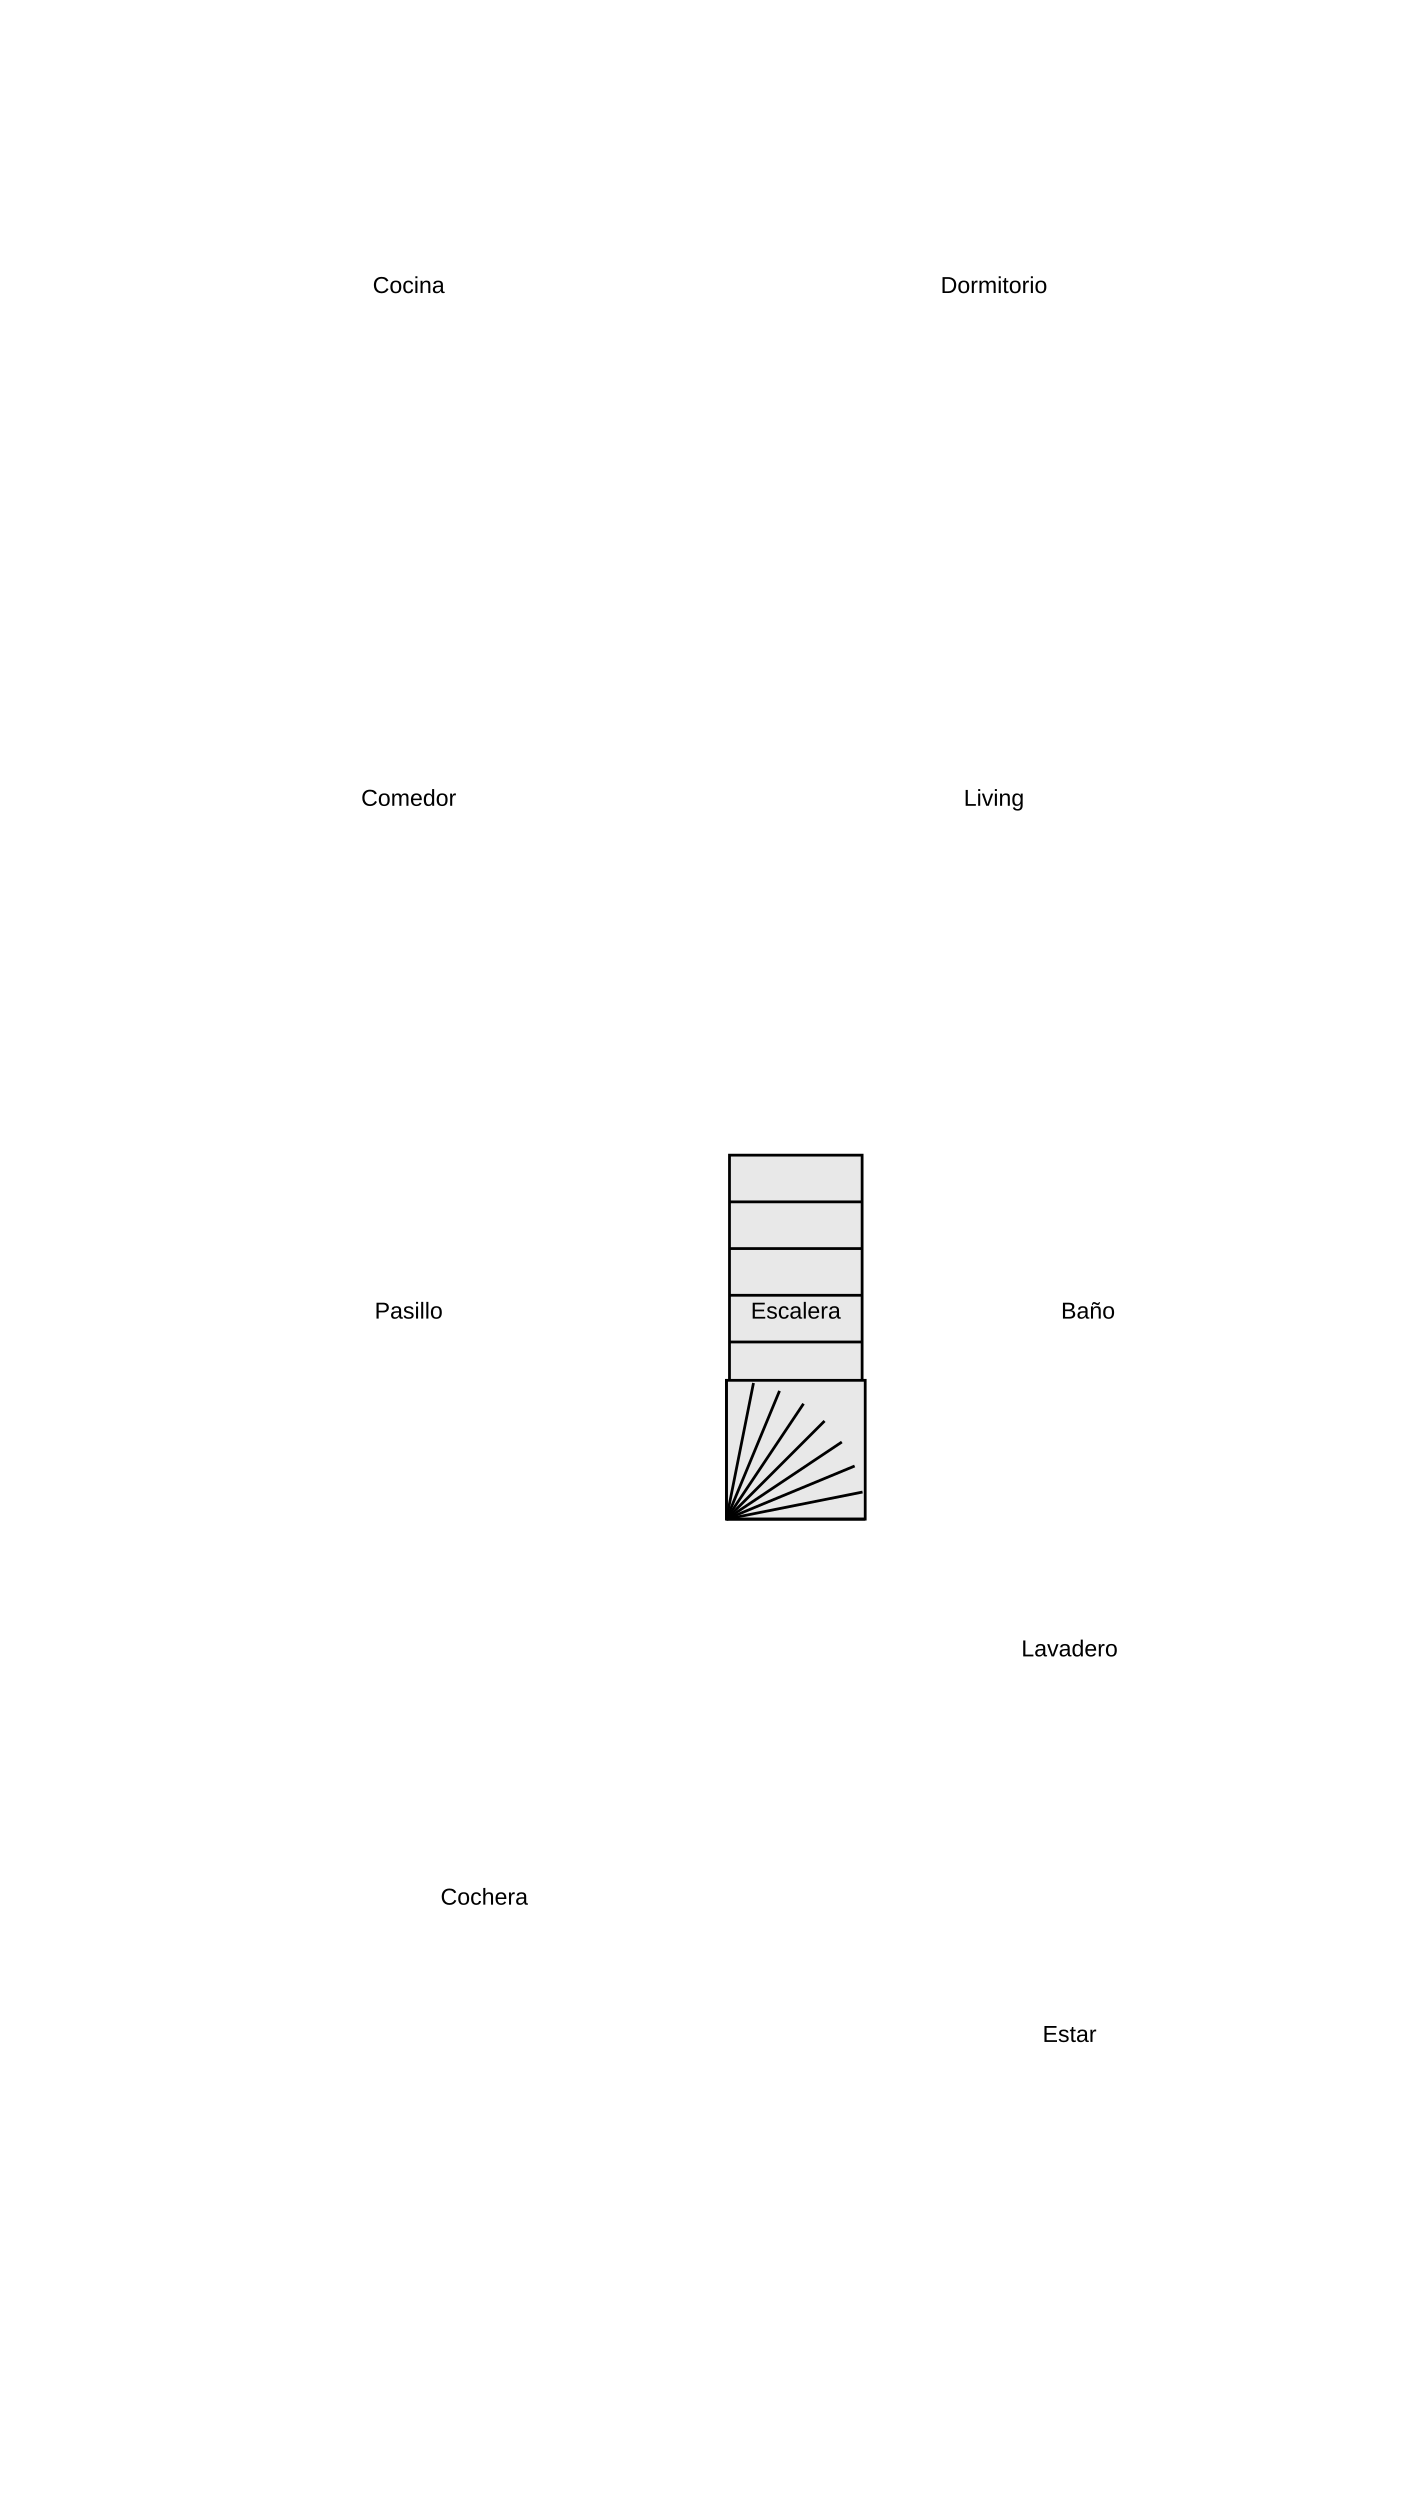
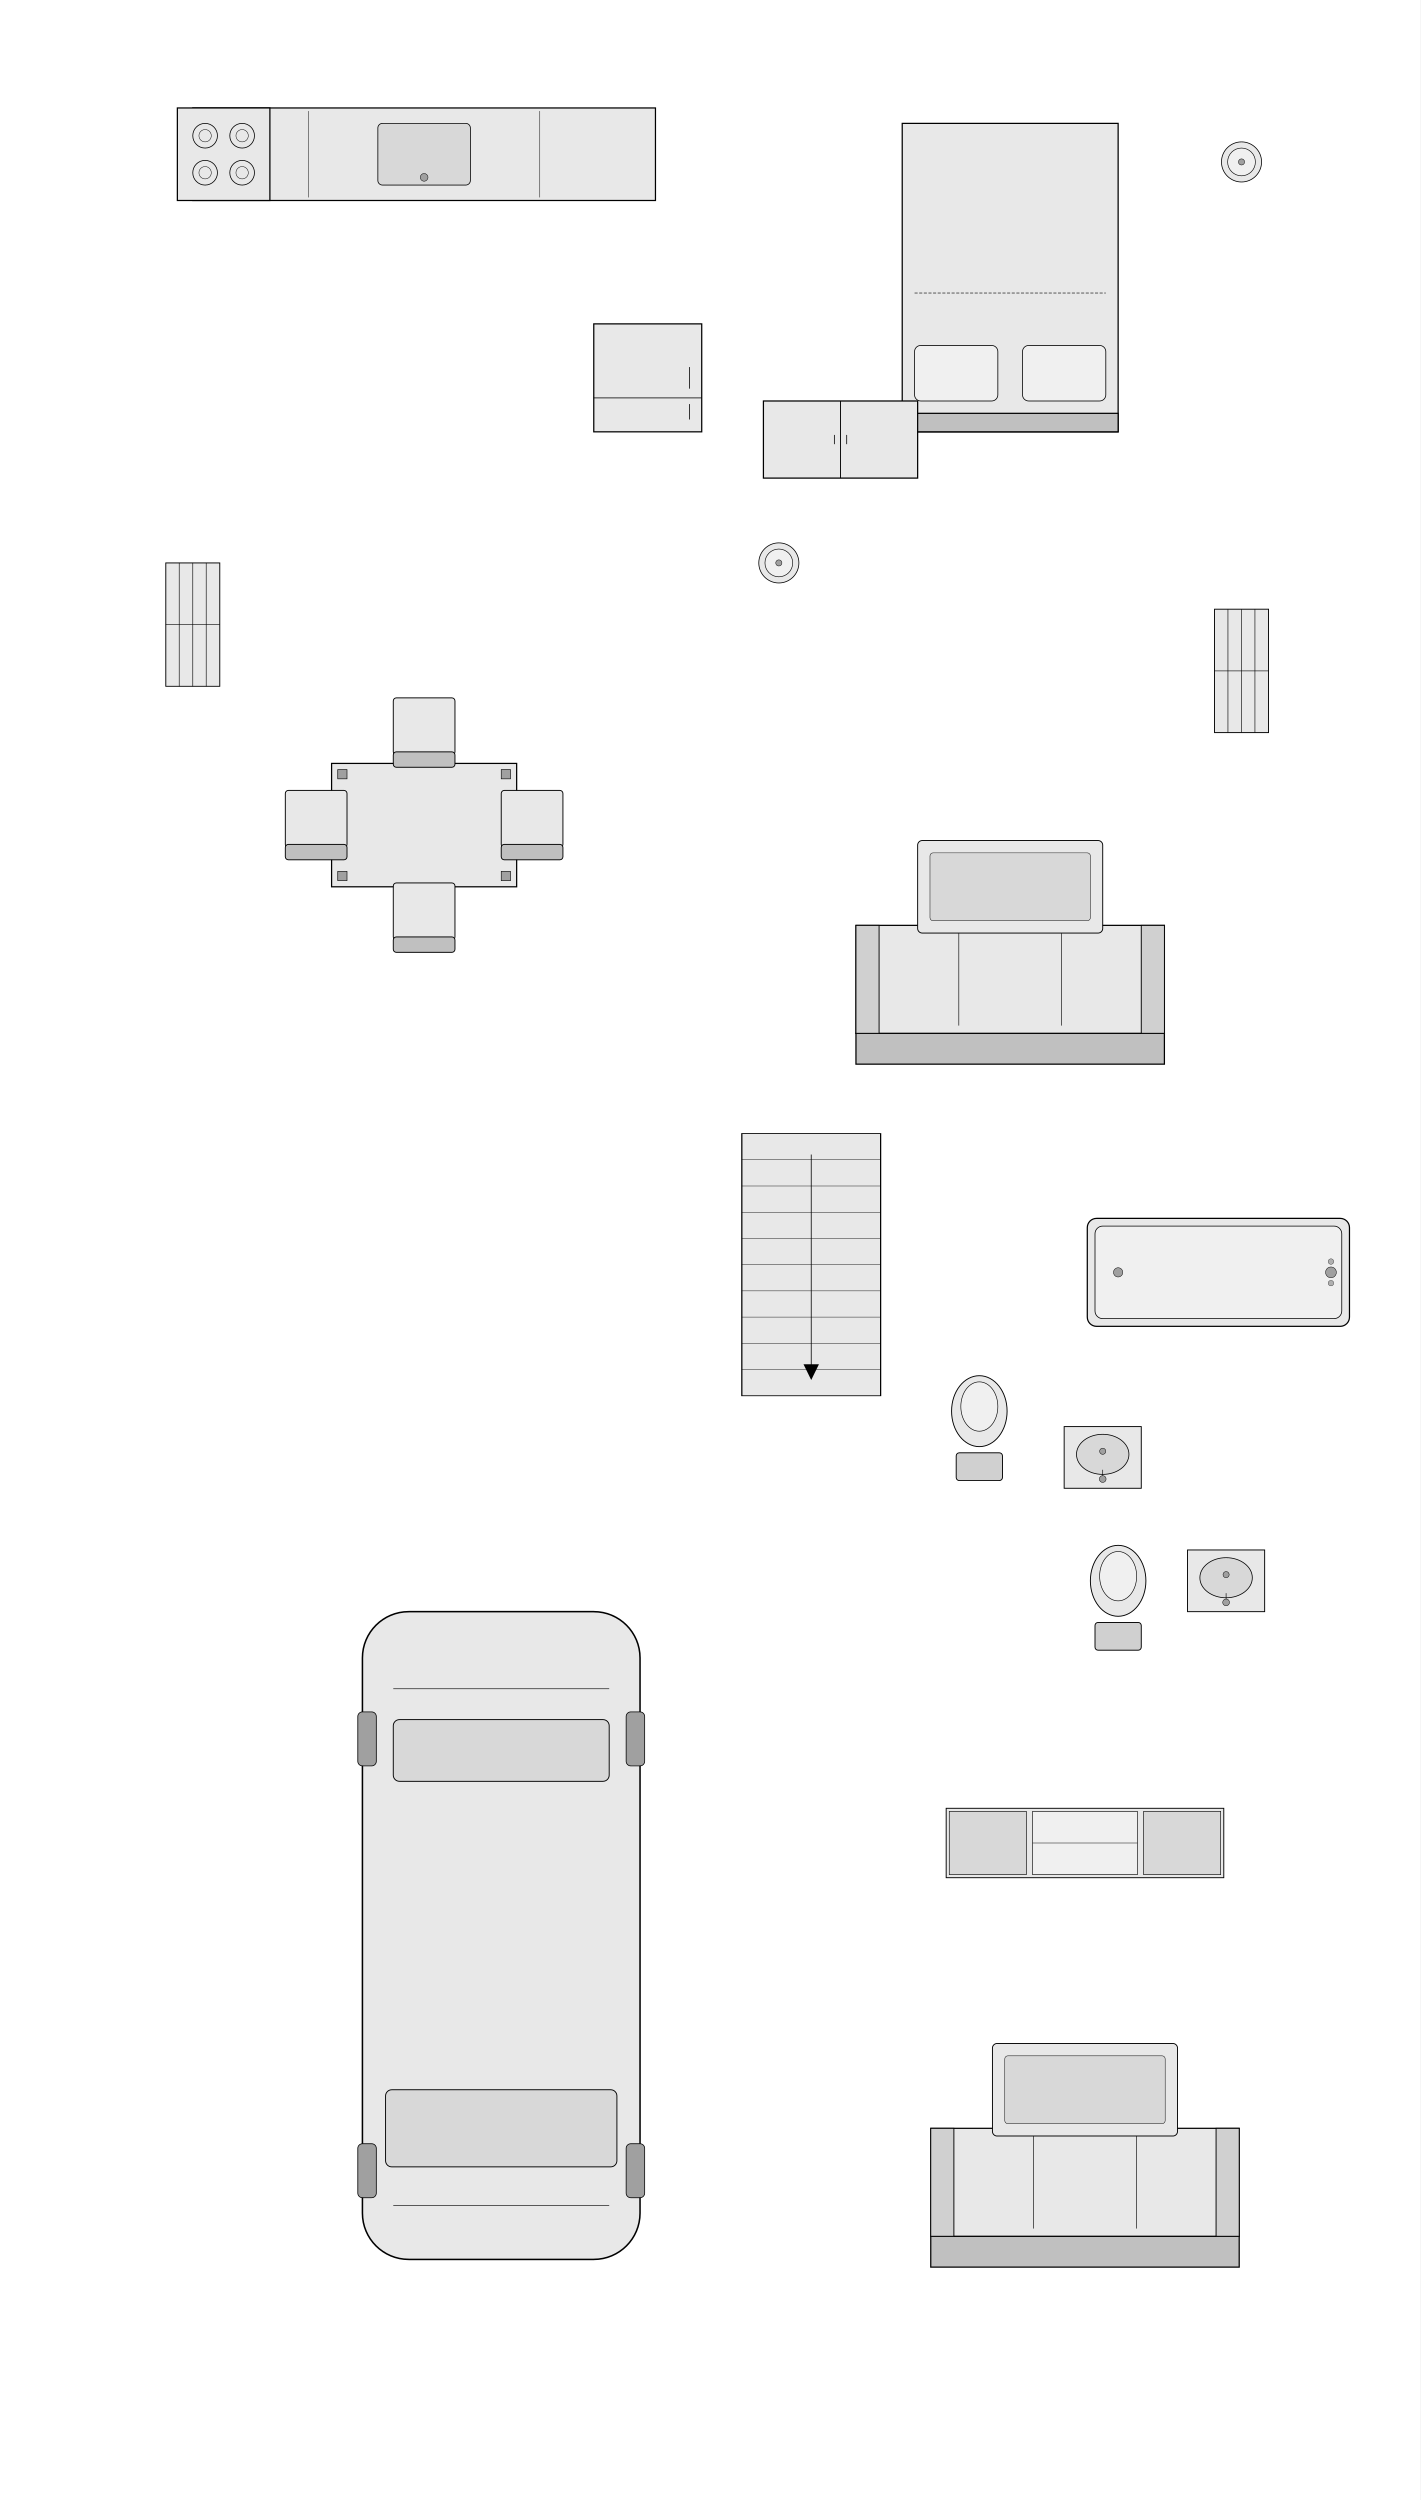
- <svg xmlns="http://www.w3.org/2000/svg" viewBox="-750 -1360 9110 16210" width="9110" height="16210">
-   <rect x="-750" y="-1360" width="9110" height="16210" fill="white" />
+ <svg xmlns="http://www.w3.org/2000/svg" viewBox="-850 -1360 9210 16210" width="9210" height="16210">
+   <rect x="-850" y="-1360" width="9210" height="16210" fill="white" />
  <defs>
    <pattern id="wall-hatch" patternUnits="userSpaceOnUse" width="60" height="60" patternTransform="rotate(45)">
      <line x1="0" y1="0" x2="0" y2="60" stroke="#666" stroke-width="9" />
    </pattern>
  </defs>
  <g transform="scale(1,-1) translate(0,-13490)">
    <g id="Tolosa">
-       <g id="Planta Baja">
-         <polygon points="3980,5240 4840,5240 4840,7360 3980,7360" fill="#e8e8e8" stroke="black" stroke-width="18" stroke-linejoin="miter" />
-         <line x1="3980" y1="5542.857" x2="4840" y2="5542.857" stroke="black" stroke-width="18" />
-         <line x1="3980" y1="5845.714" x2="4840" y2="5845.714" stroke="black" stroke-width="18" />
-         <line x1="3980" y1="6148.571" x2="4840" y2="6148.571" stroke="black" stroke-width="18" />
-         <line x1="3980" y1="6451.429" x2="4840" y2="6451.429" stroke="black" stroke-width="18" />
-         <line x1="3980" y1="6754.286" x2="4840" y2="6754.286" stroke="black" stroke-width="18" />
-         <line x1="3980" y1="7057.143" x2="4840" y2="7057.143" stroke="black" stroke-width="18" />
-         <polygon points="3960,5000 4860,5000 4860,5900 3960,5900" fill="#e8e8e8" stroke="black" stroke-width="18" stroke-linejoin="miter" />
-         <line x1="3960" y1="5000" x2="4860" y2="5000" stroke="black" stroke-width="18" />
-         <line x1="3960" y1="5000" x2="4842.707" y2="5175.581" stroke="black" stroke-width="18" />
-         <line x1="3960" y1="5000" x2="4791.492" y2="5344.415" stroke="black" stroke-width="18" />
-         <line x1="3960" y1="5000" x2="4708.323" y2="5500.013" stroke="black" stroke-width="18" />
-         <line x1="3960" y1="5000" x2="4596.396" y2="5636.396" stroke="black" stroke-width="18" />
-         <line x1="3960" y1="5000" x2="4460.013" y2="5748.323" stroke="black" stroke-width="18" />
-         <line x1="3960" y1="5000" x2="4304.415" y2="5831.492" stroke="black" stroke-width="18" />
-         <line x1="3960" y1="5000" x2="4135.581" y2="5882.707" stroke="black" stroke-width="18" />
-         <line x1="3960" y1="5000" x2="3960" y2="5900" stroke="black" stroke-width="18" />
-         <g transform="translate(2390,2500) scale(1,-1)">
-           <text x="0" y="0" font-family="Arial, sans-serif" font-size="150" text-anchor="middle" fill="black">Cochera</text>
+       <g id="furniture">
+         <g transform="translate(1500,200) scale(1,1)">
+           <rect x="0" y="0" width="1800" height="4200" rx="300" fill="#e8e8e8" stroke="black" stroke-width="10" />
+           <rect x="150" y="600" width="1500" height="500" rx="40" fill="#d8d8d8" stroke="black" stroke-width="6" />
+           <rect x="200" y="3100" width="1400" height="400" rx="40" fill="#d8d8d8" stroke="black" stroke-width="6" />
+           <rect x="-30" y="400" width="120" height="350" rx="30" fill="#a0a0a0" stroke="black" stroke-width="5" />
+           <rect x="1710" y="400" width="120" height="350" rx="30" fill="#a0a0a0" stroke="black" stroke-width="5" />
+           <rect x="-30" y="3200" width="120" height="350" rx="30" fill="#a0a0a0" stroke="black" stroke-width="5" />
+           <rect x="1710" y="3200" width="120" height="350" rx="30" fill="#a0a0a0" stroke="black" stroke-width="5" />
+           <line x1="200" y1="350" x2="1600" y2="350" stroke="black" stroke-width="4" />
+           <line x1="200" y1="3700" x2="1600" y2="3700" stroke="black" stroke-width="4" />
        </g>
-         <g transform="translate(6185,1610) scale(1,-1)">
-           <text x="0" y="0" font-family="Arial, sans-serif" font-size="150" text-anchor="middle" fill="black">Estar</text>
+         <g transform="translate(5185,150) scale(1,1)">
+           <rect x="0" y="0" width="2000" height="200" fill="#c0c0c0" stroke="black" stroke-width="8" />
+           <rect x="0" y="200" width="2000" height="700" fill="#e8e8e8" stroke="black" stroke-width="8" />
+           <rect x="0" y="200" width="150" height="700" fill="#d0d0d0" stroke="black" stroke-width="6" />
+           <rect x="1850" y="200" width="150" height="700" fill="#d0d0d0" stroke="black" stroke-width="6" />
+           <line x1="667" y1="250" x2="667" y2="850" stroke="black" stroke-width="4" />
+           <line x1="1333" y1="250" x2="1333" y2="850" stroke="black" stroke-width="4" />
        </g>
-         <g transform="translate(6185,4110) scale(1,-1)">
-           <text x="0" y="0" font-family="Arial, sans-serif" font-size="150" text-anchor="middle" fill="black">Lavadero</text>
+         <g transform="translate(5585,1000) scale(1,1)">
+           <rect x="0" y="0" width="1200" height="600" rx="30" fill="#e8e8e8" stroke="black" stroke-width="6" />
+           <rect x="80" y="80" width="1040" height="440" rx="20" fill="#d8d8d8" stroke="black" stroke-width="3" />
        </g>
-         <g transform="translate(1900,6300) scale(1,-1)">
-           <text x="0" y="0" font-family="Arial, sans-serif" font-size="150" text-anchor="middle" fill="black">Pasillo</text>
+         <g transform="translate(5285,2675) scale(1,1)">
+           <rect x="0" y="0" width="1800" height="450" fill="#e8e8e8" stroke="black" stroke-width="6" />
+           <rect x="20" y="20" width="500" height="410" fill="#d8d8d8" stroke="black" stroke-width="4" />
+           <rect x="560" y="20" width="680" height="410" fill="#f0f0f0" stroke="black" stroke-width="4" />
+           <line x1="560" y1="225" x2="1240" y2="225" stroke="black" stroke-width="3" />
+           <rect x="1280" y="20" width="500" height="410" fill="#d8d8d8" stroke="black" stroke-width="4" />
        </g>
-         <g transform="translate(4410,6300) scale(1,-1)">
-           <text x="0" y="0" font-family="Arial, sans-serif" font-size="150" text-anchor="middle" fill="black">Escalera</text>
+         <g transform="translate(6200,4150) scale(1,1)">
+           <rect x="50" y="0" width="300" height="180" rx="20" fill="#d0d0d0" stroke="black" stroke-width="6" />
+           <ellipse cx="200" cy="450" rx="180" ry="230" fill="#e8e8e8" stroke="black" stroke-width="6" />
+           <ellipse cx="200" cy="480" rx="120" ry="160" fill="#f0f0f0" stroke="black" stroke-width="4" />
        </g>
-         <g transform="translate(1900,9625) scale(1,-1)">
-           <text x="0" y="0" font-family="Arial, sans-serif" font-size="150" text-anchor="middle" fill="black">Comedor</text>
+         <g transform="translate(6850,4400) scale(1,1)">
+           <rect x="0" y="0" width="500" height="400" fill="#e8e8e8" stroke="black" stroke-width="6" />
+           <ellipse cx="250" cy="220" rx="170" ry="130" fill="#d8d8d8" stroke="black" stroke-width="5" />
+           <circle cx="250" cy="240" r="20" fill="#a0a0a0" stroke="black" stroke-width="3" />
+           <circle cx="250" cy="60" r="22" fill="#a0a0a0" stroke="black" stroke-width="3" />
+           <line x1="250" y1="82" x2="250" y2="120" stroke="black" stroke-width="4" />
        </g>
-         <g transform="translate(5695,9625) scale(1,-1)">
-           <text x="0" y="0" font-family="Arial, sans-serif" font-size="150" text-anchor="middle" fill="black">Living</text>
+         <g transform="translate(3960,5800) scale(1,0.68)">
+           <rect x="0" y="0" width="900" height="2500" fill="#e8e8e8" stroke="black" stroke-width="8" />
+           <line x1="0" y1="250" x2="900" y2="250" stroke="black" stroke-width="4" />
+           <line x1="0" y1="500" x2="900" y2="500" stroke="black" stroke-width="4" />
+           <line x1="0" y1="750" x2="900" y2="750" stroke="black" stroke-width="4" />
+           <line x1="0" y1="1000" x2="900" y2="1000" stroke="black" stroke-width="4" />
+           <line x1="0" y1="1250" x2="900" y2="1250" stroke="black" stroke-width="4" />
+           <line x1="0" y1="1500" x2="900" y2="1500" stroke="black" stroke-width="4" />
+           <line x1="0" y1="1750" x2="900" y2="1750" stroke="black" stroke-width="4" />
+           <line x1="0" y1="2000" x2="900" y2="2000" stroke="black" stroke-width="4" />
+           <line x1="0" y1="2250" x2="900" y2="2250" stroke="black" stroke-width="4" />
+           <line x1="450" y1="2300" x2="450" y2="200" stroke="black" stroke-width="5" />
+           <polygon points="450,150 400,300 500,300" fill="black" />
        </g>
-         <g transform="translate(1900,12950) scale(1,-1)">
-           <text x="0" y="0" font-family="Arial, sans-serif" font-size="150" text-anchor="middle" fill="black">Cocina</text>
+         <g transform="translate(5300,5250) scale(1,1)">
+           <rect x="50" y="0" width="300" height="180" rx="20" fill="#d0d0d0" stroke="black" stroke-width="6" />
+           <ellipse cx="200" cy="450" rx="180" ry="230" fill="#e8e8e8" stroke="black" stroke-width="6" />
+           <ellipse cx="200" cy="480" rx="120" ry="160" fill="#f0f0f0" stroke="black" stroke-width="4" />
        </g>
-         <g transform="translate(5695,12950) scale(1,-1)">
-           <text x="0" y="0" font-family="Arial, sans-serif" font-size="150" text-anchor="middle" fill="black">Dormitorio</text>
+         <g transform="translate(6050,5200) scale(1,1)">
+           <rect x="0" y="0" width="500" height="400" fill="#e8e8e8" stroke="black" stroke-width="6" />
+           <ellipse cx="250" cy="220" rx="170" ry="130" fill="#d8d8d8" stroke="black" stroke-width="5" />
+           <circle cx="250" cy="240" r="20" fill="#a0a0a0" stroke="black" stroke-width="3" />
+           <circle cx="250" cy="60" r="22" fill="#a0a0a0" stroke="black" stroke-width="3" />
+           <line x1="250" y1="82" x2="250" y2="120" stroke="black" stroke-width="4" />
        </g>
-         <g transform="translate(6305,6300) scale(1,-1)">
-           <text x="0" y="0" font-family="Arial, sans-serif" font-size="150" text-anchor="middle" fill="black">Baño</text>
+         <g transform="translate(7050,6600) rotate(90) translate(-350,-850) scale(1,1)">
+           <rect x="0" y="0" width="700" height="1700" rx="60" fill="#e8e8e8" stroke="black" stroke-width="8" />
+           <rect x="50" y="50" width="600" height="1600" rx="50" fill="#f0f0f0" stroke="black" stroke-width="5" />
+           <circle cx="350" cy="1500" r="30" fill="#a0a0a0" stroke="black" stroke-width="3" />
+           <circle cx="350" cy="120" r="35" fill="#a0a0a0" stroke="black" stroke-width="3" />
+           <circle cx="280" cy="120" r="18" fill="#b0b0b0" stroke="black" stroke-width="2" />
+           <circle cx="420" cy="120" r="18" fill="#b0b0b0" stroke="black" stroke-width="2" />
+         </g>
+         <g transform="translate(1300,9100) scale(1,1)">
+           <rect x="0" y="0" width="1200" height="800" fill="#e8e8e8" stroke="black" stroke-width="8" />
+           <rect x="40" y="40" width="60" height="60" fill="#a0a0a0" stroke="black" stroke-width="4" />
+           <rect x="1100" y="40" width="60" height="60" fill="#a0a0a0" stroke="black" stroke-width="4" />
+           <rect x="40" y="700" width="60" height="60" fill="#a0a0a0" stroke="black" stroke-width="4" />
+           <rect x="1100" y="700" width="60" height="60" fill="#a0a0a0" stroke="black" stroke-width="4" />
+         </g>
+         <g transform="translate(975,9275) scale(1,1)">
+           <rect x="25" y="80" width="400" height="370" rx="20" fill="#e8e8e8" stroke="black" stroke-width="6" />
+           <rect x="25" y="0" width="400" height="100" rx="20" fill="#c0c0c0" stroke="black" stroke-width="6" />
+         </g>
+         <g transform="translate(2375,9275) scale(1,1)">
+           <rect x="25" y="80" width="400" height="370" rx="20" fill="#e8e8e8" stroke="black" stroke-width="6" />
+           <rect x="25" y="0" width="400" height="100" rx="20" fill="#c0c0c0" stroke="black" stroke-width="6" />
+         </g>
+         <g transform="translate(1675,8675) scale(1,1)">
+           <rect x="25" y="80" width="400" height="370" rx="20" fill="#e8e8e8" stroke="black" stroke-width="6" />
+           <rect x="25" y="0" width="400" height="100" rx="20" fill="#c0c0c0" stroke="black" stroke-width="6" />
+         </g>
+         <g transform="translate(1675,9875) scale(1,1)">
+           <rect x="25" y="80" width="400" height="370" rx="20" fill="#e8e8e8" stroke="black" stroke-width="6" />
+           <rect x="25" y="0" width="400" height="100" rx="20" fill="#c0c0c0" stroke="black" stroke-width="6" />
+         </g>
+         <g transform="translate(400,10800) rotate(90) translate(-400,-175) scale(1,1)">
+           <rect x="0" y="0" width="800" height="350" fill="#e8e8e8" stroke="black" stroke-width="6" />
+           <line x1="0" y1="88" x2="800" y2="88" stroke="black" stroke-width="4" />
+           <line x1="0" y1="175" x2="800" y2="175" stroke="black" stroke-width="4" />
+           <line x1="0" y1="263" x2="800" y2="263" stroke="black" stroke-width="4" />
+           <line x1="400" y1="0" x2="400" y2="350" stroke="black" stroke-width="4" />
+         </g>
+         <g transform="translate(4700,7950) scale(1,1)">
+           <rect x="0" y="0" width="2000" height="200" fill="#c0c0c0" stroke="black" stroke-width="8" />
+           <rect x="0" y="200" width="2000" height="700" fill="#e8e8e8" stroke="black" stroke-width="8" />
+           <rect x="0" y="200" width="150" height="700" fill="#d0d0d0" stroke="black" stroke-width="6" />
+           <rect x="1850" y="200" width="150" height="700" fill="#d0d0d0" stroke="black" stroke-width="6" />
+           <line x1="667" y1="250" x2="667" y2="850" stroke="black" stroke-width="4" />
+           <line x1="1333" y1="250" x2="1333" y2="850" stroke="black" stroke-width="4" />
+         </g>
+         <g transform="translate(5100,8800) scale(1,1)">
+           <rect x="0" y="0" width="1200" height="600" rx="30" fill="#e8e8e8" stroke="black" stroke-width="6" />
+           <rect x="80" y="80" width="1040" height="440" rx="20" fill="#d8d8d8" stroke="black" stroke-width="3" />
+         </g>
+         <g transform="translate(7200,10500) rotate(90) translate(-400,-175) scale(1,1)">
+           <rect x="0" y="0" width="800" height="350" fill="#e8e8e8" stroke="black" stroke-width="6" />
+           <line x1="0" y1="88" x2="800" y2="88" stroke="black" stroke-width="4" />
+           <line x1="0" y1="175" x2="800" y2="175" stroke="black" stroke-width="4" />
+           <line x1="0" y1="263" x2="800" y2="263" stroke="black" stroke-width="4" />
+           <line x1="400" y1="0" x2="400" y2="350" stroke="black" stroke-width="4" />
+         </g>
+         <g transform="translate(4050,11050) scale(1,1)">
+           <circle cx="150" cy="150" r="130" fill="#e8e8e8" stroke="black" stroke-width="5" />
+           <circle cx="150" cy="150" r="90" fill="#f0f0f0" stroke="black" stroke-width="4" />
+           <circle cx="150" cy="150" r="20" fill="#a0a0a0" stroke="black" stroke-width="3" />
+         </g>
+         <g transform="translate(400,13550) scale(1,1)">
+           <rect x="0" y="0" width="3000" height="600" fill="#e8e8e8" stroke="black" stroke-width="8" />
+           <rect x="1200" y="100" width="600" height="400" rx="30" fill="#d8d8d8" stroke="black" stroke-width="5" />
+           <circle cx="1500" cy="150" r="25" fill="#a0a0a0" stroke="black" stroke-width="3" />
+           <line x1="750" y1="20" x2="750" y2="580" stroke="black" stroke-width="3" />
+           <line x1="2250" y1="20" x2="2250" y2="580" stroke="black" stroke-width="3" />
+         </g>
+         <g transform="translate(3000,12050) scale(1,1)">
+           <rect x="0" y="0" width="700" height="700" fill="#e8e8e8" stroke="black" stroke-width="8" />
+           <line x1="0" y1="220" x2="700" y2="220" stroke="black" stroke-width="5" />
+           <line x1="620" y1="80" x2="620" y2="180" stroke="black" stroke-width="5" />
+           <line x1="620" y1="280" x2="620" y2="420" stroke="black" stroke-width="5" />
+         </g>
+         <g transform="translate(300,13550) scale(1,1)">
+           <rect x="0" y="0" width="600" height="600" fill="#e8e8e8" stroke="black" stroke-width="8" />
+           <circle cx="180" cy="180" r="80" fill="none" stroke="black" stroke-width="5" />
+           <circle cx="180" cy="180" r="40" fill="none" stroke="black" stroke-width="3" />
+           <circle cx="420" cy="180" r="80" fill="none" stroke="black" stroke-width="5" />
+           <circle cx="420" cy="180" r="40" fill="none" stroke="black" stroke-width="3" />
+           <circle cx="180" cy="420" r="80" fill="none" stroke="black" stroke-width="5" />
+           <circle cx="180" cy="420" r="40" fill="none" stroke="black" stroke-width="3" />
+           <circle cx="420" cy="420" r="80" fill="none" stroke="black" stroke-width="5" />
+           <circle cx="420" cy="420" r="40" fill="none" stroke="black" stroke-width="3" />
+         </g>
+         <g transform="translate(5000,12050) scale(1,1)">
+           <rect x="0" y="0" width="1400" height="2000" fill="#e8e8e8" stroke="black" stroke-width="8" />
+           <rect x="0" y="0" width="1400" height="120" fill="#c0c0c0" stroke="black" stroke-width="8" />
+           <rect x="80" y="200" width="540" height="360" rx="40" fill="#f0f0f0" stroke="black" stroke-width="5" />
+           <rect x="780" y="200" width="540" height="360" rx="40" fill="#f0f0f0" stroke="black" stroke-width="5" />
+           <line x1="80" y1="900" x2="1320" y2="900" stroke="black" stroke-width="4" stroke-dasharray="20,10" />
+         </g>
+         <g transform="translate(4100,11750) scale(1,1)">
+           <rect x="0" y="0" width="1000" height="500" fill="#e8e8e8" stroke="black" stroke-width="8" />
+           <line x1="500" y1="0" x2="500" y2="500" stroke="black" stroke-width="6" />
+           <line x1="460" y1="220" x2="460" y2="280" stroke="black" stroke-width="5" />
+           <line x1="540" y1="220" x2="540" y2="280" stroke="black" stroke-width="5" />
+         </g>
+         <g transform="translate(7050,13650) scale(1,1)">
+           <circle cx="150" cy="150" r="130" fill="#e8e8e8" stroke="black" stroke-width="5" />
+           <circle cx="150" cy="150" r="90" fill="#f0f0f0" stroke="black" stroke-width="4" />
+           <circle cx="150" cy="150" r="20" fill="#a0a0a0" stroke="black" stroke-width="3" />
        </g>
      </g>
    </g>
  </g>
</svg>
